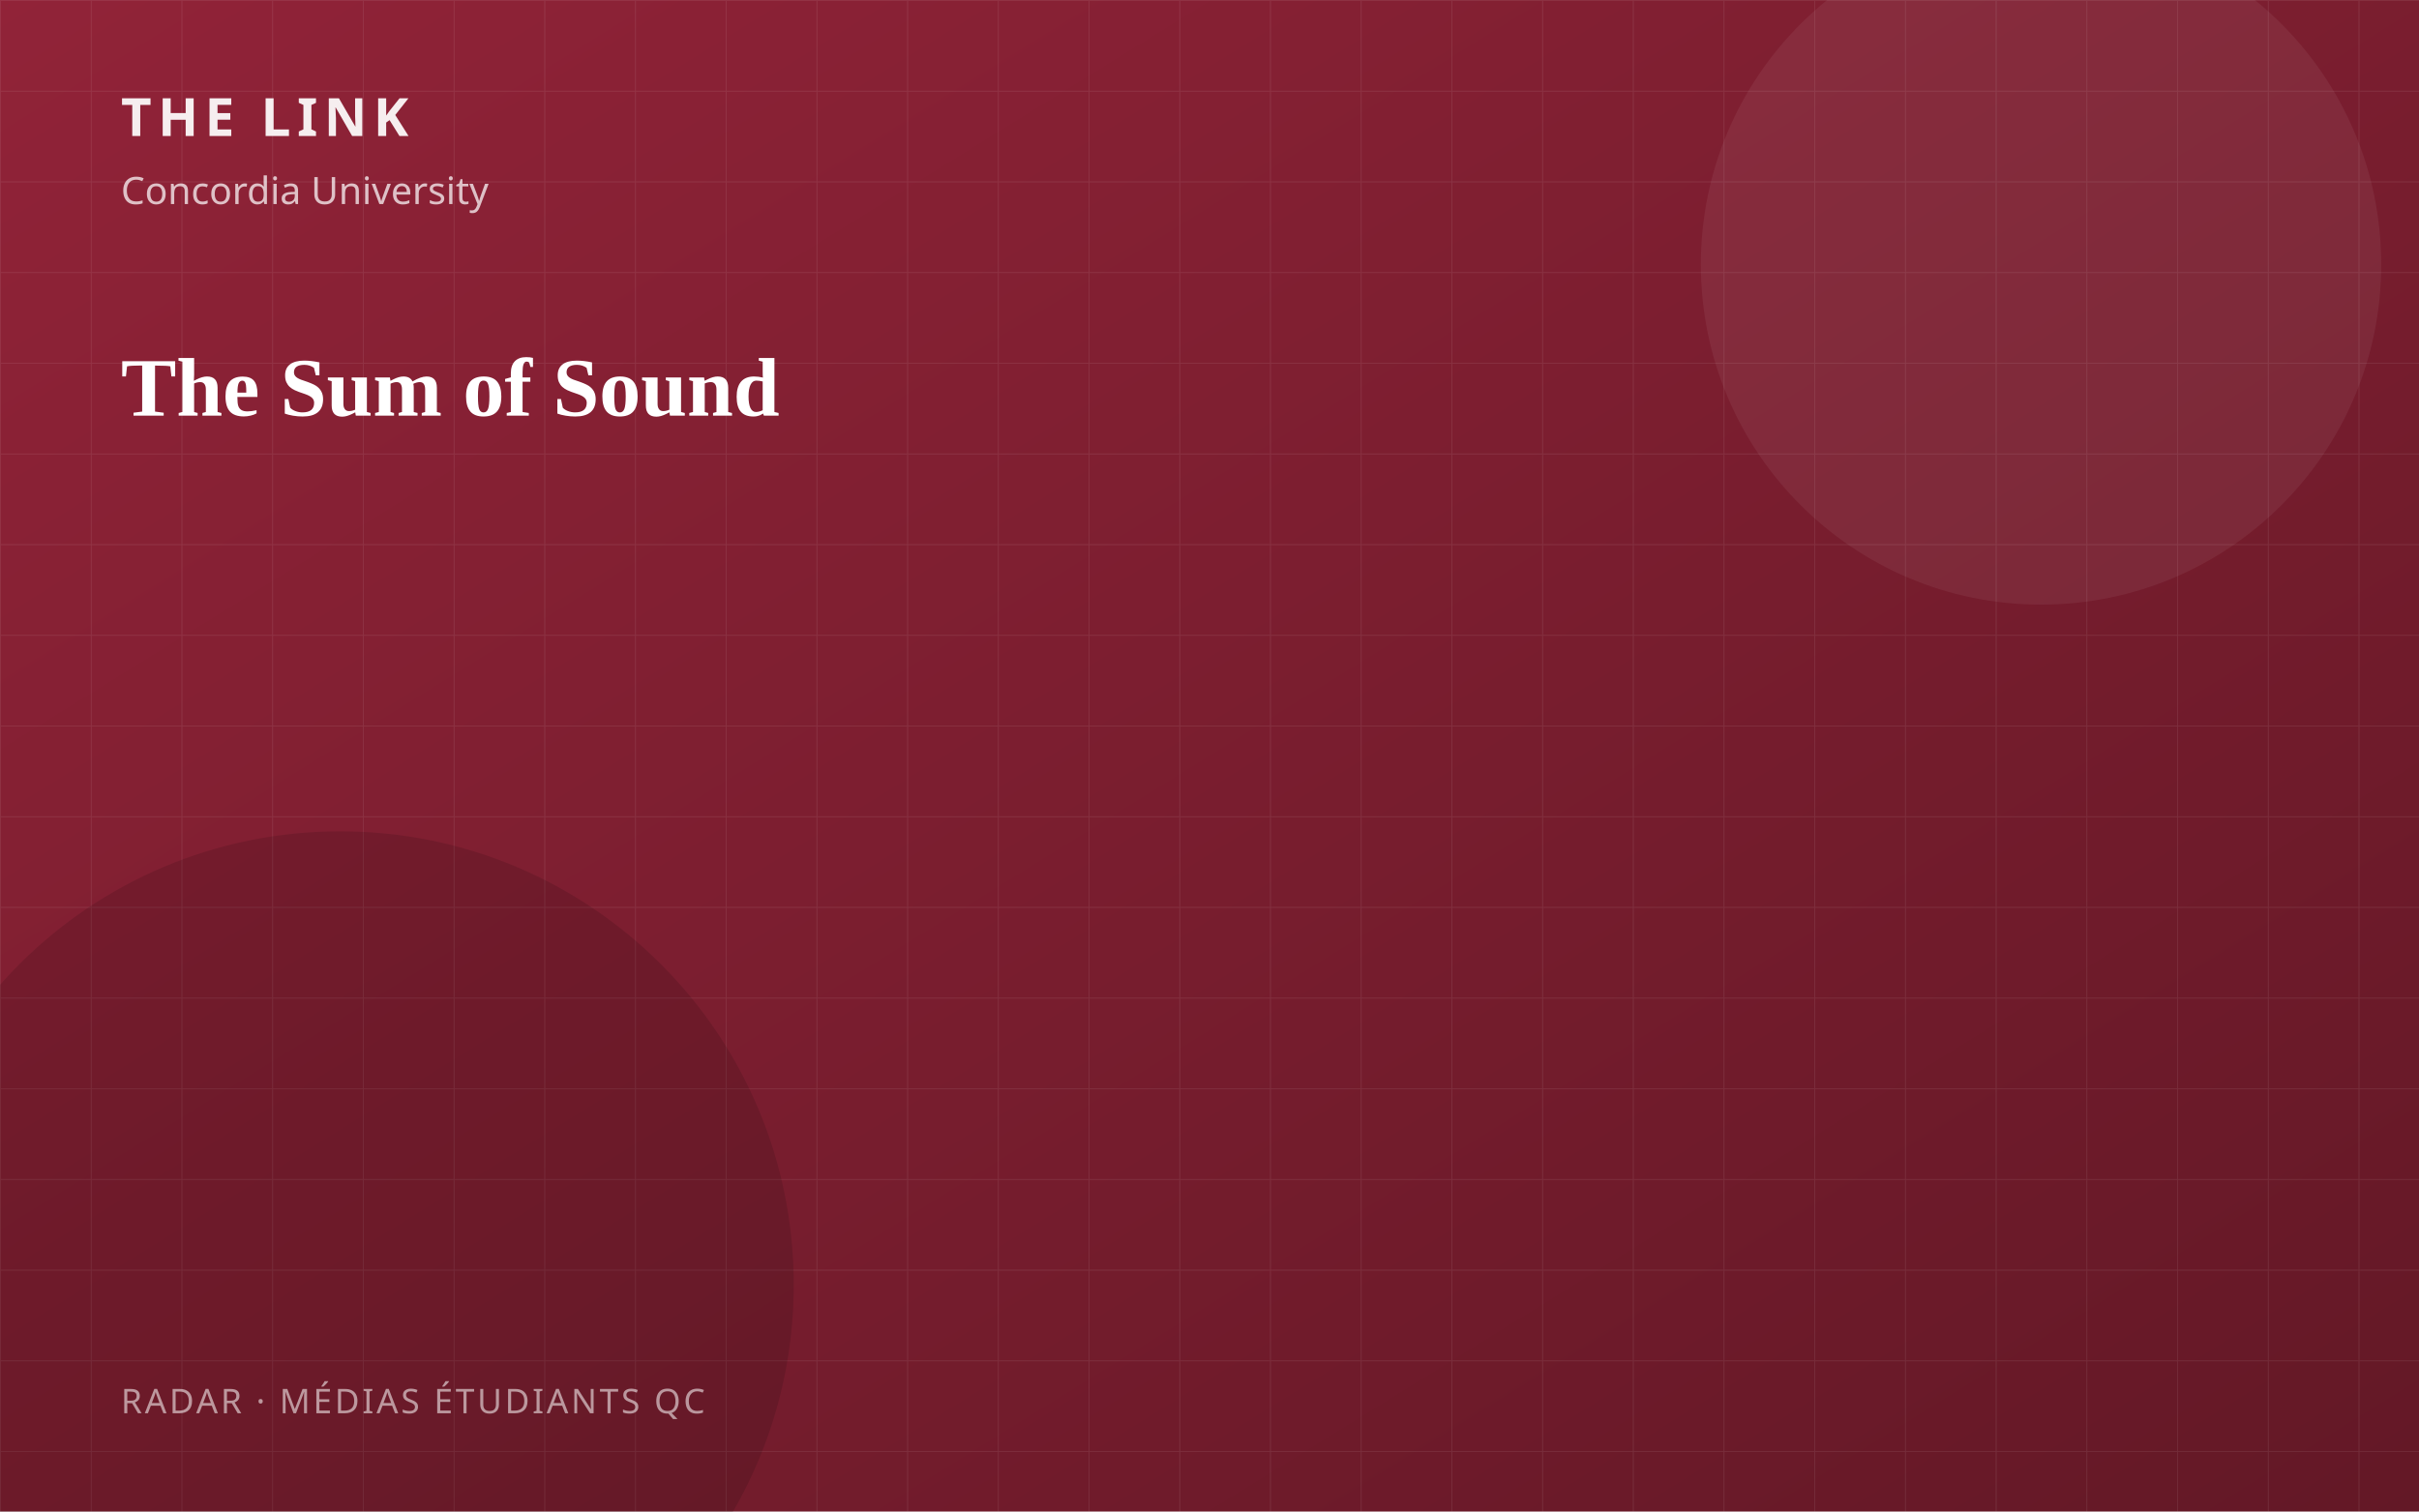
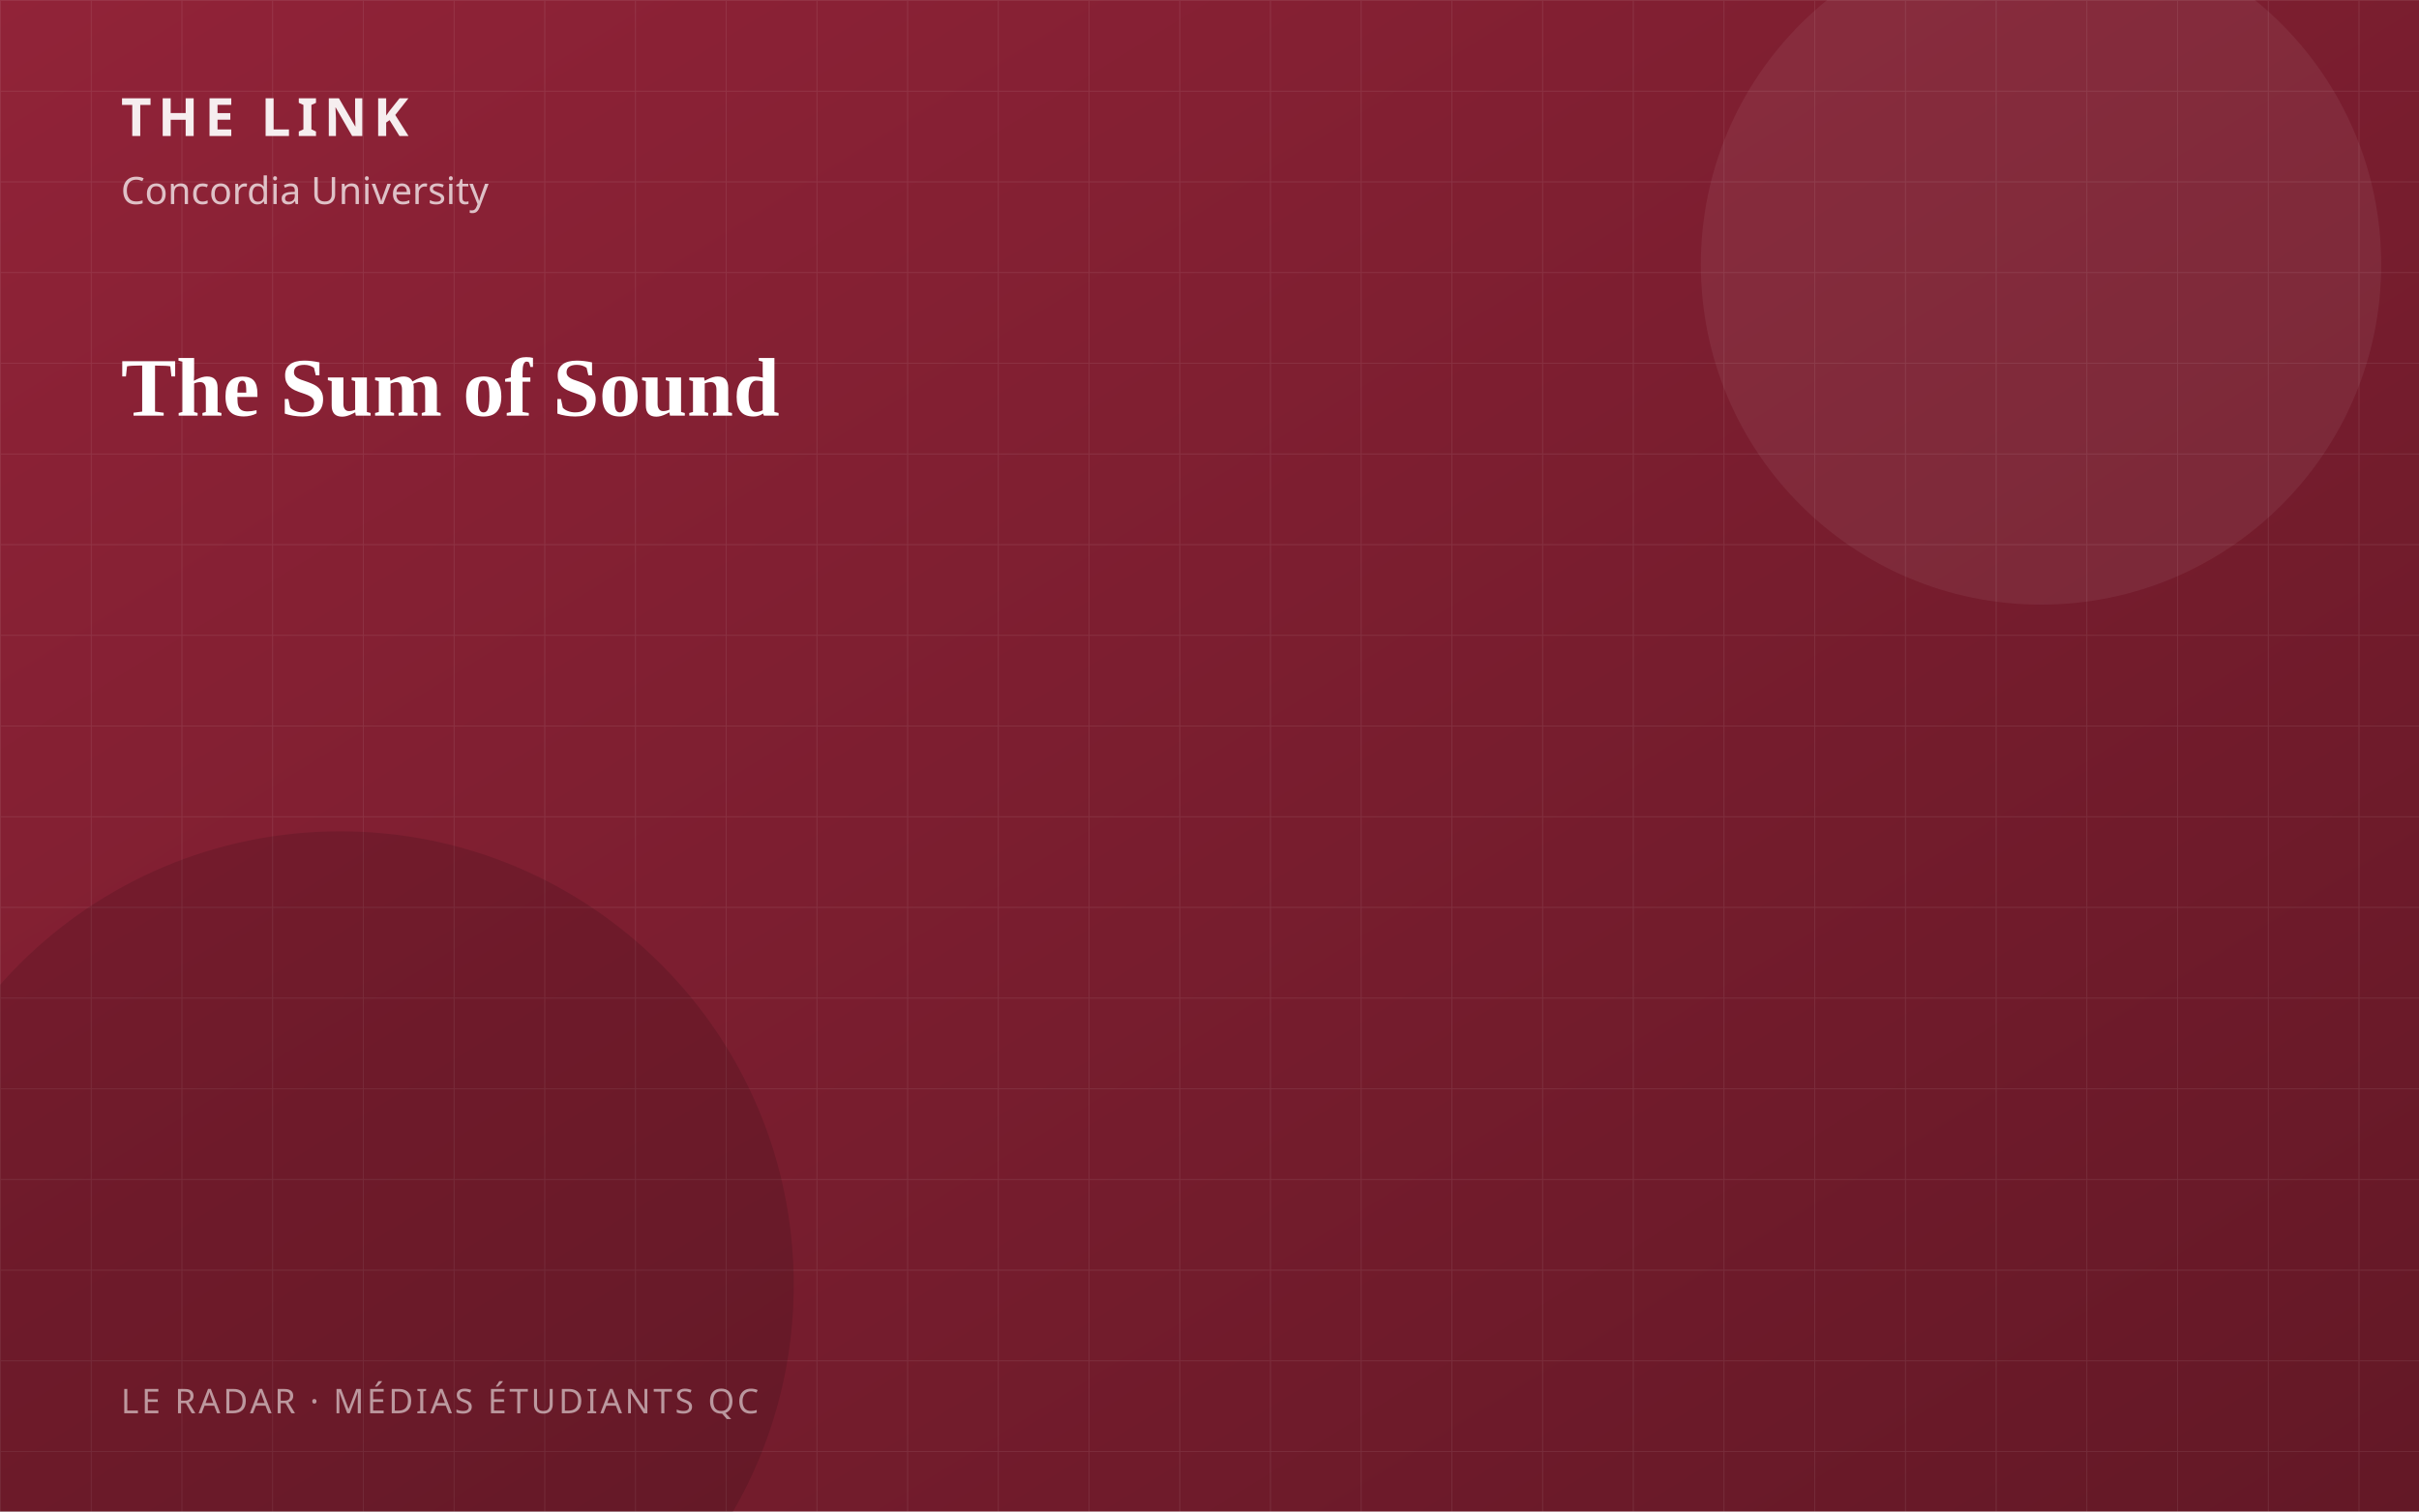
<svg xmlns="http://www.w3.org/2000/svg" width="1280" height="800" viewBox="0 0 1280 800" role="img" aria-label="The Sum of Sound">
  <defs>
    <linearGradient id="bg" x1="0" y1="0" x2="1" y2="1">
      <stop offset="0%" stop-color="#912338" />
      <stop offset="100%" stop-color="#631826" />
    </linearGradient>
    <pattern id="grid" width="48" height="48" patternUnits="userSpaceOnUse">
      <path d="M48 0H0V48" fill="none" stroke="rgba(255,255,255,0.08)" stroke-width="1" />
    </pattern>
  </defs>
  <rect width="1280" height="800" fill="url(#bg)" />
  <rect width="1280" height="800" fill="url(#grid)" />
  <circle cx="1080" cy="140" r="180" fill="rgba(255,255,255,0.06)" />
  <circle cx="180" cy="680" r="240" fill="rgba(0,0,0,0.12)" />
  <text x="64" y="72" fill="rgba(255,255,255,0.92)" font-family="system-ui,Segoe UI,sans-serif" font-size="28" font-weight="700" letter-spacing="0.12em">THE LINK</text>
  <text x="64" y="108" fill="rgba(255,255,255,0.72)" font-family="system-ui,Segoe UI,sans-serif" font-size="20" font-weight="500">Concordia University</text>
  <text x="64" y="220" fill="#ffffff" font-family="Georgia,'Times New Roman',serif" font-size="44" font-weight="700">
    <tspan x="64" dy="0">The Sum of Sound</tspan>
  </text>
-   <text x="64" y="748" fill="rgba(255,255,255,0.55)" font-family="system-ui,Segoe UI,sans-serif" font-size="18" letter-spacing="0.08em">RADAR · MÉDIAS ÉTUDIANTS QC</text>
+   <text x="64" y="748" fill="rgba(255,255,255,0.55)" font-family="system-ui,Segoe UI,sans-serif" font-size="18" letter-spacing="0.08em">LE RADAR · MÉDIAS ÉTUDIANTS QC</text>
</svg>
